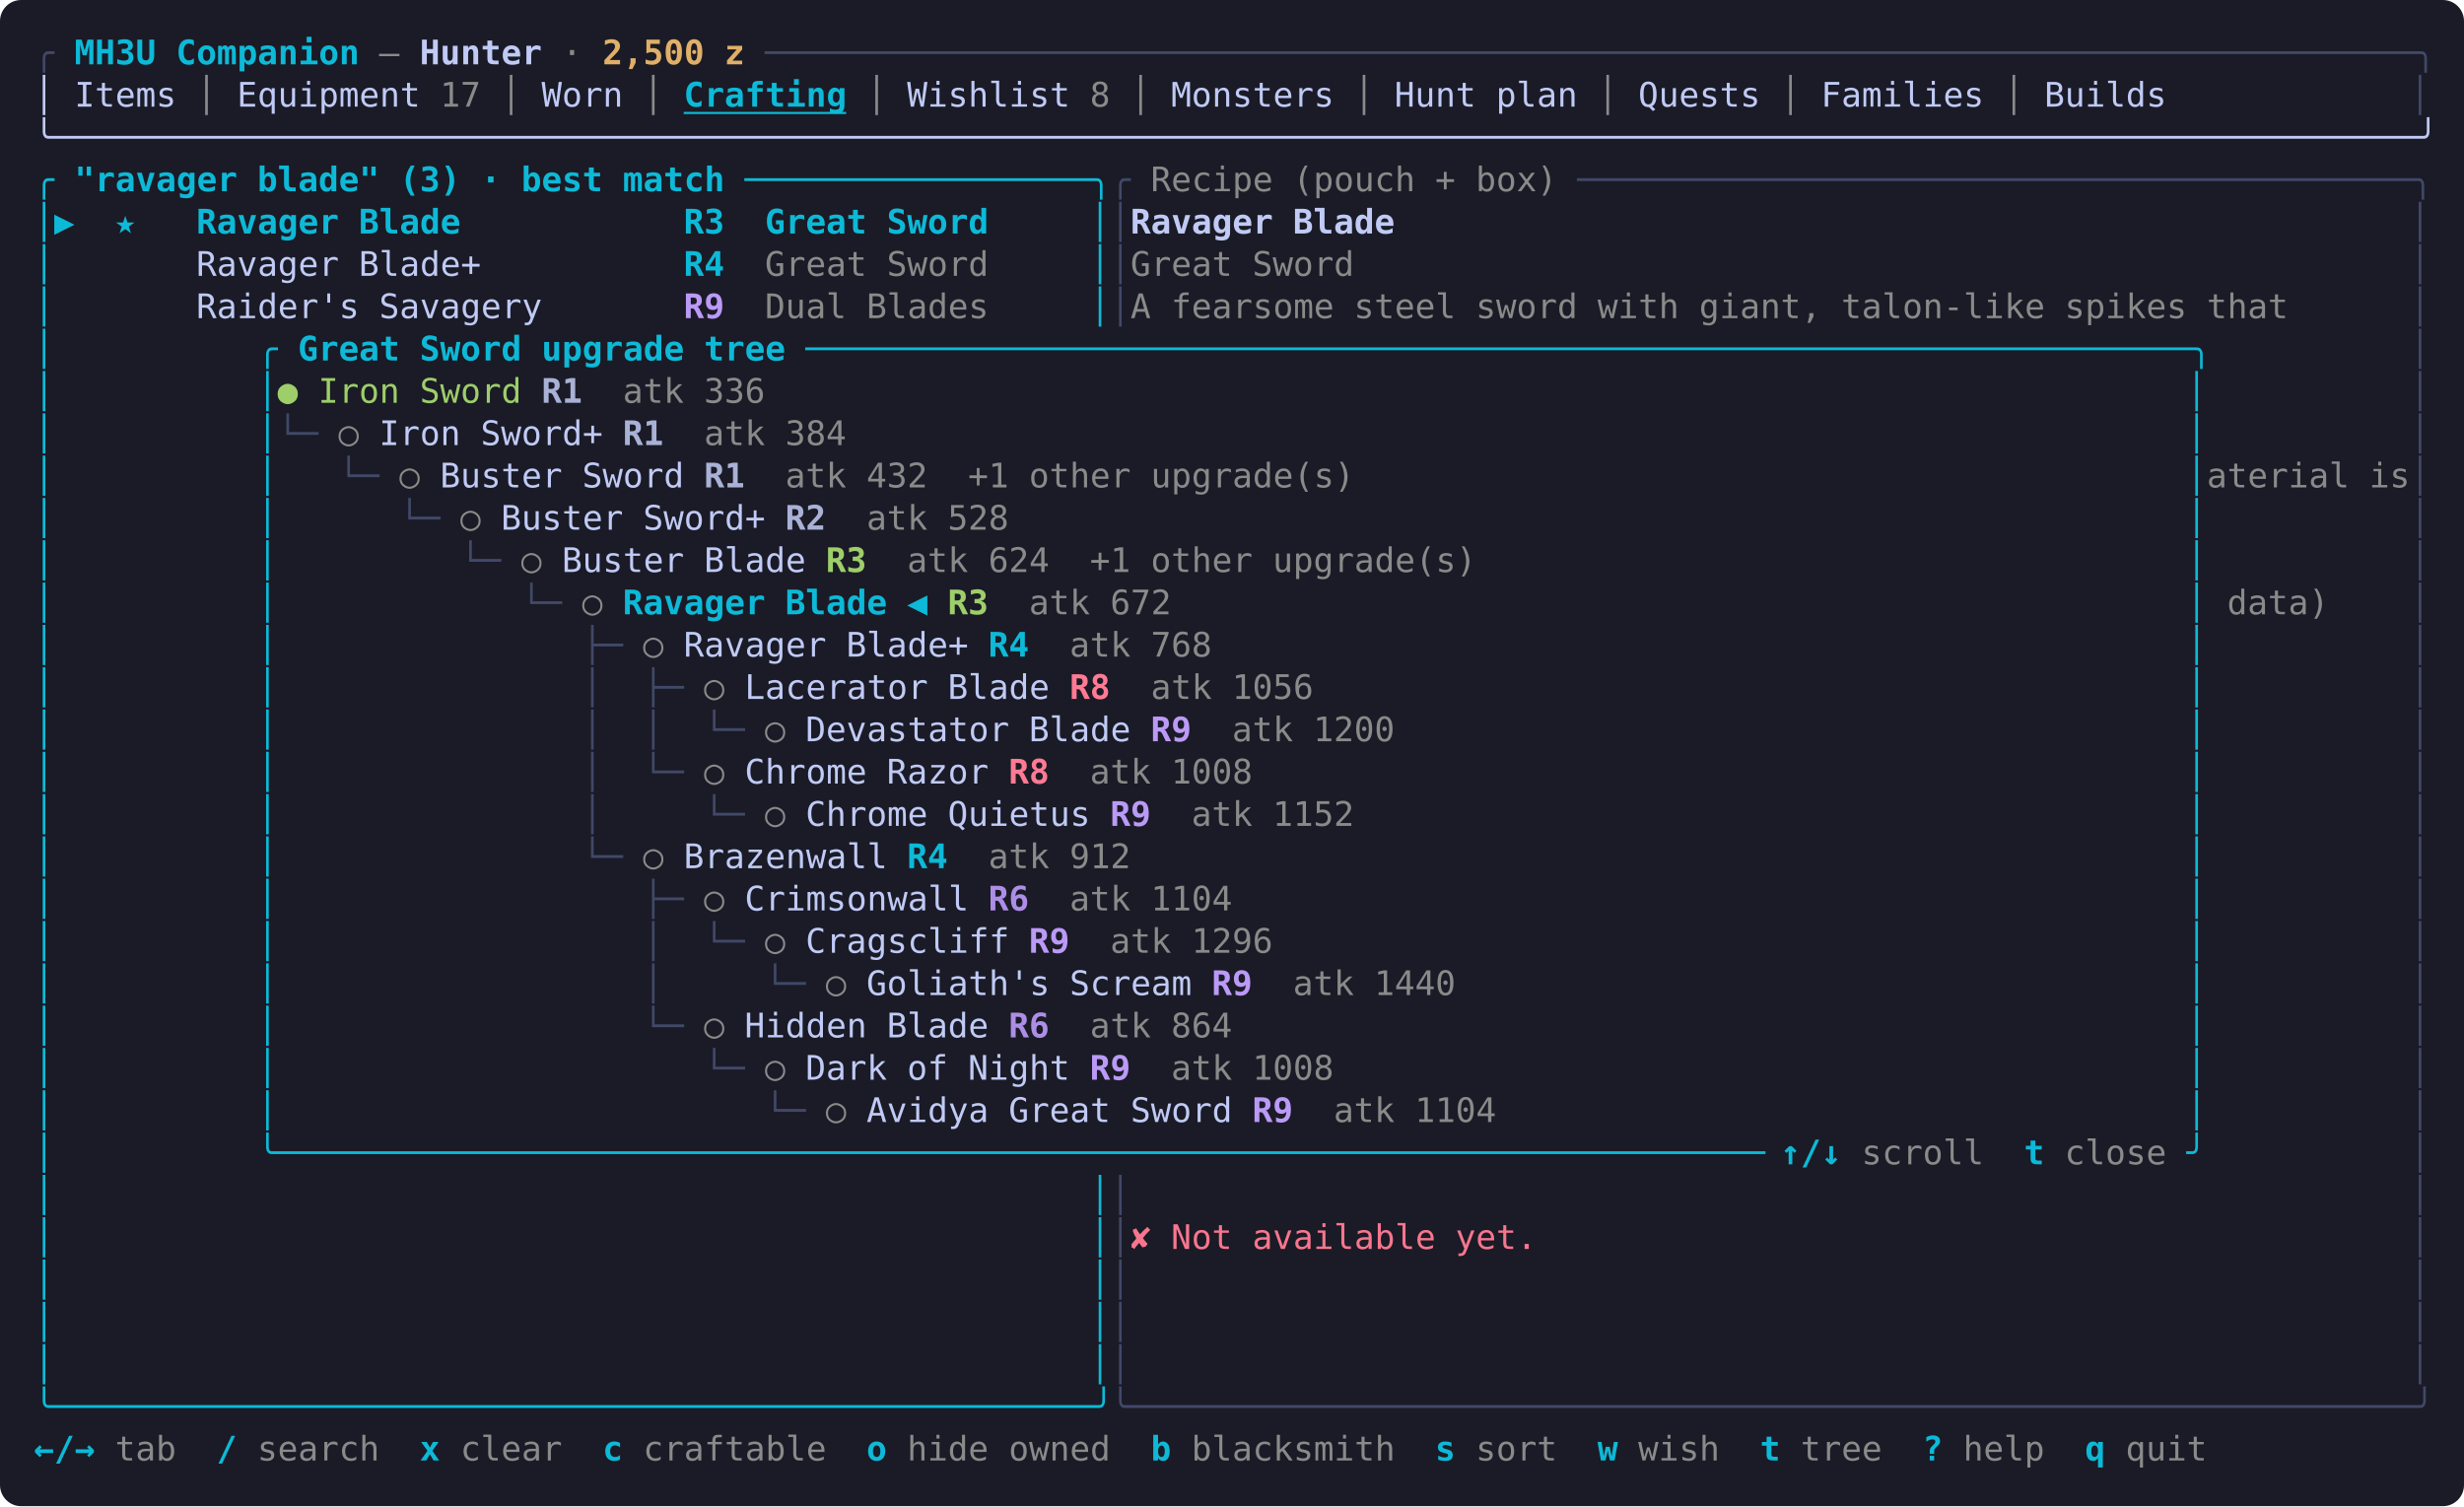
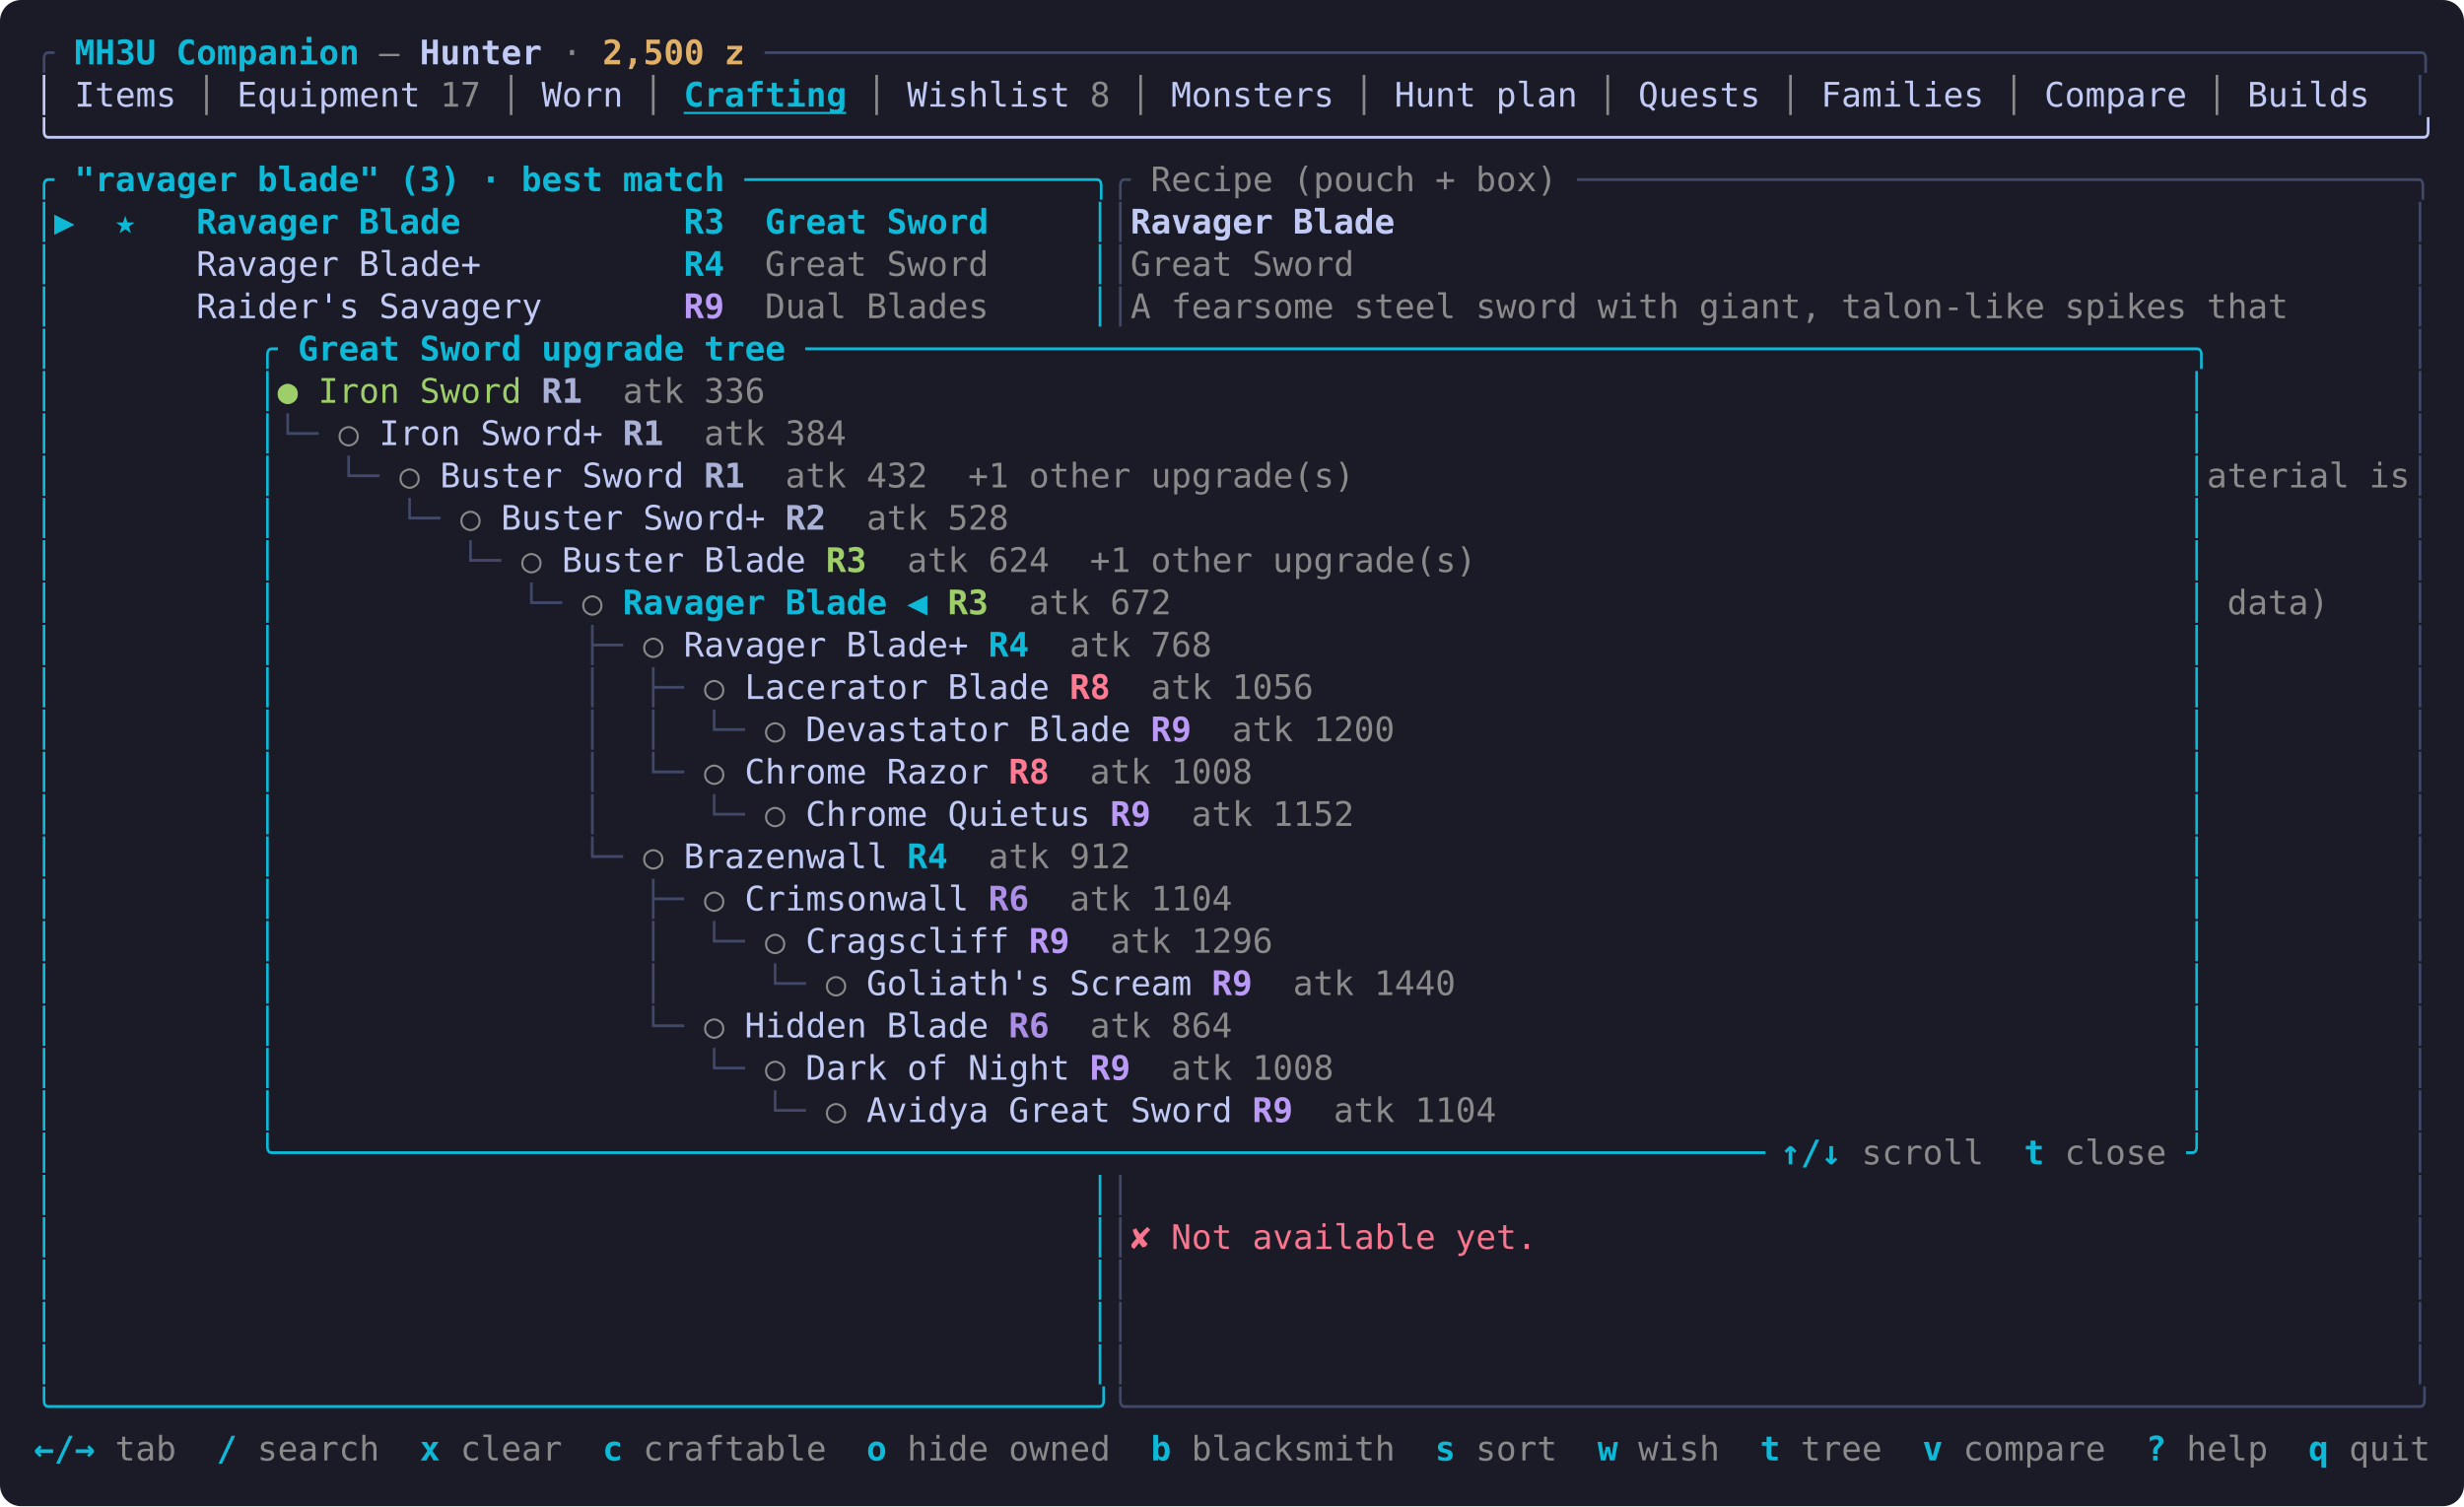
<svg xmlns="http://www.w3.org/2000/svg" width="1164.8" height="712" viewBox="0 0 1164.8 712" role="img">
  <rect width="100%" height="100%" rx="10" fill="#1a1b26" />
  <g font-family="'JetBrains Mono','JetBrainsMono Nerd Font','DejaVu Sans Mono',Menlo,Consolas,monospace" font-size="16">
    <text x="16.0" y="30.4" textLength="9.6" lengthAdjust="spacing" fill="#414868">╭</text>
    <text x="35.2" y="30.4" textLength="38.4" lengthAdjust="spacing" fill="#0db9d7" font-weight="bold">MH3U</text>
    <text x="83.2" y="30.4" textLength="86.4" lengthAdjust="spacing" fill="#0db9d7" font-weight="bold">Companion</text>
    <text x="179.2" y="30.4" textLength="9.6" lengthAdjust="spacing" fill="#8a8a8a">—</text>
    <text x="198.4" y="30.4" textLength="57.6" lengthAdjust="spacing" fill="#c0caf5" font-weight="bold">Hunter</text>
    <text x="265.6" y="30.4" textLength="9.6" lengthAdjust="spacing" fill="#8a8a8a">·</text>
    <text x="284.8" y="30.4" textLength="48.0" lengthAdjust="spacing" fill="#e0af68" font-weight="bold">2,500</text>
    <text x="342.4" y="30.4" textLength="9.6" lengthAdjust="spacing" fill="#e0af68" font-weight="bold">z</text>
    <text x="361.6" y="30.4" textLength="787.2" lengthAdjust="spacing" fill="#414868">─────────────────────────────────────────────────────────────────────────────────╮</text>
    <text x="16.0" y="50.4" textLength="9.6" lengthAdjust="spacing" fill="#c0caf5">│</text>
    <text x="35.2" y="50.4" textLength="48.0" lengthAdjust="spacing" fill="#c0caf5">Items</text>
    <text x="92.8" y="50.4" textLength="9.6" lengthAdjust="spacing" fill="#8a8a8a">│</text>
    <text x="112.0" y="50.4" textLength="86.4" lengthAdjust="spacing" fill="#c0caf5">Equipment</text>
    <text x="208.0" y="50.4" textLength="19.2" lengthAdjust="spacing" fill="#8a8a8a">17</text>
    <text x="236.8" y="50.4" textLength="9.6" lengthAdjust="spacing" fill="#8a8a8a">│</text>
    <text x="256.0" y="50.4" textLength="38.4" lengthAdjust="spacing" fill="#c0caf5">Worn</text>
    <text x="304.0" y="50.4" textLength="9.6" lengthAdjust="spacing" fill="#8a8a8a">│</text>
    <text x="323.2" y="50.4" textLength="76.8" lengthAdjust="spacing" fill="#0db9d7" font-weight="bold">Crafting</text>
    <line x1="323.2" y1="53.4" x2="400.0" y2="53.4" stroke="#0db9d7" stroke-width="1" />
    <text x="409.6" y="50.4" textLength="9.6" lengthAdjust="spacing" fill="#8a8a8a">│</text>
    <text x="428.8" y="50.4" textLength="76.8" lengthAdjust="spacing" fill="#c0caf5">Wishlist</text>
    <text x="515.2" y="50.4" textLength="9.6" lengthAdjust="spacing" fill="#8a8a8a">8</text>
    <text x="534.4" y="50.4" textLength="9.6" lengthAdjust="spacing" fill="#8a8a8a">│</text>
    <text x="553.6" y="50.4" textLength="76.8" lengthAdjust="spacing" fill="#c0caf5">Monsters</text>
    <text x="640.0" y="50.4" textLength="9.6" lengthAdjust="spacing" fill="#8a8a8a">│</text>
    <text x="659.2" y="50.4" textLength="38.4" lengthAdjust="spacing" fill="#c0caf5">Hunt</text>
    <text x="707.2" y="50.4" textLength="38.4" lengthAdjust="spacing" fill="#c0caf5">plan</text>
    <text x="755.2" y="50.4" textLength="9.6" lengthAdjust="spacing" fill="#8a8a8a">│</text>
    <text x="774.4" y="50.4" textLength="57.6" lengthAdjust="spacing" fill="#c0caf5">Quests</text>
    <text x="841.6" y="50.4" textLength="9.6" lengthAdjust="spacing" fill="#8a8a8a">│</text>
    <text x="860.8" y="50.4" textLength="76.8" lengthAdjust="spacing" fill="#c0caf5">Families</text>
    <text x="947.2" y="50.4" textLength="9.6" lengthAdjust="spacing" fill="#8a8a8a">│</text>
-     <text x="966.4" y="50.4" textLength="57.6" lengthAdjust="spacing" fill="#c0caf5">Builds</text>
+     <text x="966.4" y="50.4" textLength="67.2" lengthAdjust="spacing" fill="#c0caf5">Compare</text>
+     <text x="1043.2" y="50.4" textLength="9.6" lengthAdjust="spacing" fill="#8a8a8a">│</text>
+     <text x="1062.4" y="50.4" textLength="57.6" lengthAdjust="spacing" fill="#c0caf5">Builds</text>
    <text x="1139.2" y="50.4" textLength="9.6" lengthAdjust="spacing" fill="#414868">│</text>
    <text x="16.0" y="70.4" textLength="1132.8" lengthAdjust="spacing" fill="#c0caf5">╰────────────────────────────────────────────────────────────────────────────────────────────────────────────────────╯</text>
    <text x="16.0" y="90.4" textLength="9.6" lengthAdjust="spacing" fill="#0db9d7">╭</text>
    <text x="35.2" y="90.4" textLength="76.8" lengthAdjust="spacing" fill="#0db9d7" font-weight="bold">"ravager</text>
    <text x="121.6" y="90.4" textLength="57.6" lengthAdjust="spacing" fill="#0db9d7" font-weight="bold">blade"</text>
    <text x="188.8" y="90.4" textLength="28.8" lengthAdjust="spacing" fill="#0db9d7" font-weight="bold">(3)</text>
    <text x="227.2" y="90.4" textLength="9.6" lengthAdjust="spacing" fill="#0db9d7" font-weight="bold">·</text>
    <text x="246.4" y="90.4" textLength="38.4" lengthAdjust="spacing" fill="#0db9d7" font-weight="bold">best</text>
    <text x="294.4" y="90.4" textLength="48.0" lengthAdjust="spacing" fill="#0db9d7" font-weight="bold">match</text>
    <text x="352.0" y="90.4" textLength="172.8" lengthAdjust="spacing" fill="#0db9d7">─────────────────╮</text>
    <text x="524.8" y="90.4" textLength="9.6" lengthAdjust="spacing" fill="#414868">╭</text>
    <text x="544.0" y="90.4" textLength="57.6" lengthAdjust="spacing" fill="#8a8a8a">Recipe</text>
    <text x="611.2" y="90.4" textLength="57.6" lengthAdjust="spacing" fill="#8a8a8a">(pouch</text>
    <text x="678.4" y="90.4" textLength="9.6" lengthAdjust="spacing" fill="#8a8a8a">+</text>
    <text x="697.6" y="90.4" textLength="38.4" lengthAdjust="spacing" fill="#8a8a8a">box)</text>
    <text x="745.6" y="90.4" textLength="403.2" lengthAdjust="spacing" fill="#414868">─────────────────────────────────────────╮</text>
    <text x="16.0" y="110.4" textLength="9.6" lengthAdjust="spacing" fill="#0db9d7">│</text>
    <text x="25.6" y="110.4" textLength="9.6" lengthAdjust="spacing" fill="#0db9d7" font-weight="bold">▶︎</text>
    <text x="54.4" y="110.4" textLength="9.6" lengthAdjust="spacing" fill="#0db9d7" font-weight="bold">★︎</text>
    <text x="92.8" y="110.4" textLength="67.2" lengthAdjust="spacing" fill="#0db9d7" font-weight="bold">Ravager</text>
    <text x="169.6" y="110.4" textLength="48.0" lengthAdjust="spacing" fill="#0db9d7" font-weight="bold">Blade</text>
    <text x="323.2" y="110.4" textLength="19.2" lengthAdjust="spacing" fill="#0db9d7" font-weight="bold">R3</text>
    <text x="361.6" y="110.4" textLength="48.0" lengthAdjust="spacing" fill="#0db9d7" font-weight="bold">Great</text>
    <text x="419.2" y="110.4" textLength="48.0" lengthAdjust="spacing" fill="#0db9d7" font-weight="bold">Sword</text>
    <text x="515.2" y="110.4" textLength="9.6" lengthAdjust="spacing" fill="#0db9d7">│</text>
    <text x="524.8" y="110.4" textLength="9.6" lengthAdjust="spacing" fill="#414868">│</text>
    <text x="534.4" y="110.4" textLength="67.2" lengthAdjust="spacing" fill="#c0caf5" font-weight="bold">Ravager</text>
    <text x="611.2" y="110.4" textLength="48.0" lengthAdjust="spacing" fill="#c0caf5" font-weight="bold">Blade</text>
    <text x="1139.2" y="110.4" textLength="9.6" lengthAdjust="spacing" fill="#414868">│</text>
    <text x="16.0" y="130.4" textLength="9.6" lengthAdjust="spacing" fill="#0db9d7">│</text>
    <text x="92.8" y="130.4" textLength="67.2" lengthAdjust="spacing" fill="#c0caf5">Ravager</text>
    <text x="169.6" y="130.4" textLength="57.6" lengthAdjust="spacing" fill="#c0caf5">Blade+</text>
    <text x="323.2" y="130.4" textLength="19.2" lengthAdjust="spacing" fill="#0db9d7" font-weight="bold">R4</text>
    <text x="361.6" y="130.4" textLength="48.0" lengthAdjust="spacing" fill="#8a8a8a">Great</text>
    <text x="419.2" y="130.4" textLength="48.0" lengthAdjust="spacing" fill="#8a8a8a">Sword</text>
    <text x="515.2" y="130.4" textLength="9.6" lengthAdjust="spacing" fill="#0db9d7">│</text>
    <text x="524.8" y="130.4" textLength="9.6" lengthAdjust="spacing" fill="#414868">│</text>
    <text x="534.4" y="130.4" textLength="48.0" lengthAdjust="spacing" fill="#8a8a8a">Great</text>
    <text x="592.0" y="130.4" textLength="48.0" lengthAdjust="spacing" fill="#8a8a8a">Sword</text>
    <text x="1139.2" y="130.4" textLength="9.6" lengthAdjust="spacing" fill="#414868">│</text>
    <text x="16.0" y="150.4" textLength="9.6" lengthAdjust="spacing" fill="#0db9d7">│</text>
    <text x="92.8" y="150.4" textLength="76.8" lengthAdjust="spacing" fill="#c0caf5">Raider's</text>
    <text x="179.2" y="150.4" textLength="76.8" lengthAdjust="spacing" fill="#c0caf5">Savagery</text>
    <text x="323.2" y="150.4" textLength="19.2" lengthAdjust="spacing" fill="#bb9af7" font-weight="bold">R9</text>
    <text x="361.6" y="150.4" textLength="38.4" lengthAdjust="spacing" fill="#8a8a8a">Dual</text>
    <text x="409.6" y="150.4" textLength="57.6" lengthAdjust="spacing" fill="#8a8a8a">Blades</text>
    <text x="515.2" y="150.4" textLength="9.6" lengthAdjust="spacing" fill="#0db9d7">│</text>
    <text x="524.8" y="150.4" textLength="9.6" lengthAdjust="spacing" fill="#414868">│</text>
    <text x="534.4" y="150.4" textLength="9.6" lengthAdjust="spacing" fill="#8a8a8a">A</text>
    <text x="553.6" y="150.4" textLength="76.8" lengthAdjust="spacing" fill="#8a8a8a">fearsome</text>
    <text x="640.0" y="150.4" textLength="48.0" lengthAdjust="spacing" fill="#8a8a8a">steel</text>
    <text x="697.6" y="150.4" textLength="48.0" lengthAdjust="spacing" fill="#8a8a8a">sword</text>
    <text x="755.2" y="150.4" textLength="38.4" lengthAdjust="spacing" fill="#8a8a8a">with</text>
    <text x="803.2" y="150.4" textLength="57.6" lengthAdjust="spacing" fill="#8a8a8a">giant,</text>
    <text x="870.4" y="150.4" textLength="96.0" lengthAdjust="spacing" fill="#8a8a8a">talon-like</text>
    <text x="976.0" y="150.4" textLength="57.6" lengthAdjust="spacing" fill="#8a8a8a">spikes</text>
    <text x="1043.2" y="150.4" textLength="38.4" lengthAdjust="spacing" fill="#8a8a8a">that</text>
    <text x="1139.2" y="150.4" textLength="9.6" lengthAdjust="spacing" fill="#414868">│</text>
    <text x="16.0" y="170.4" textLength="9.6" lengthAdjust="spacing" fill="#0db9d7">│</text>
    <text x="121.6" y="170.4" textLength="9.6" lengthAdjust="spacing" fill="#0db9d7">╭</text>
    <text x="140.8" y="170.4" textLength="48.0" lengthAdjust="spacing" fill="#0db9d7" font-weight="bold">Great</text>
    <text x="198.4" y="170.4" textLength="48.0" lengthAdjust="spacing" fill="#0db9d7" font-weight="bold">Sword</text>
    <text x="256.0" y="170.4" textLength="67.2" lengthAdjust="spacing" fill="#0db9d7" font-weight="bold">upgrade</text>
    <text x="332.8" y="170.4" textLength="38.4" lengthAdjust="spacing" fill="#0db9d7" font-weight="bold">tree</text>
    <text x="380.8" y="170.4" textLength="662.4" lengthAdjust="spacing" fill="#0db9d7">────────────────────────────────────────────────────────────────────╮</text>
    <text x="1139.2" y="170.4" textLength="9.6" lengthAdjust="spacing" fill="#414868">│</text>
    <text x="16.0" y="190.4" textLength="9.6" lengthAdjust="spacing" fill="#0db9d7">│</text>
    <text x="121.6" y="190.4" textLength="9.6" lengthAdjust="spacing" fill="#0db9d7">│</text>
    <text x="131.2" y="190.4" textLength="9.6" lengthAdjust="spacing" fill="#9ece6a">●</text>
    <text x="150.4" y="190.4" textLength="38.4" lengthAdjust="spacing" fill="#9ece6a">Iron</text>
    <text x="198.4" y="190.4" textLength="48.0" lengthAdjust="spacing" fill="#9ece6a">Sword</text>
    <text x="256.0" y="190.4" textLength="19.2" lengthAdjust="spacing" fill="#a9b1d6" font-weight="bold">R1</text>
    <text x="294.4" y="190.4" textLength="28.8" lengthAdjust="spacing" fill="#8a8a8a">atk</text>
    <text x="332.8" y="190.4" textLength="28.8" lengthAdjust="spacing" fill="#8a8a8a">336</text>
    <text x="1033.6" y="190.4" textLength="9.6" lengthAdjust="spacing" fill="#0db9d7">│</text>
    <text x="1139.2" y="190.4" textLength="9.6" lengthAdjust="spacing" fill="#414868">│</text>
    <text x="16.0" y="210.4" textLength="9.6" lengthAdjust="spacing" fill="#0db9d7">│</text>
    <text x="121.6" y="210.4" textLength="9.6" lengthAdjust="spacing" fill="#0db9d7">│</text>
    <text x="131.2" y="210.4" textLength="19.2" lengthAdjust="spacing" fill="#414868">└─</text>
    <text x="160.0" y="210.4" textLength="9.6" lengthAdjust="spacing" fill="#8a8a8a">○</text>
    <text x="179.2" y="210.4" textLength="38.4" lengthAdjust="spacing" fill="#c0caf5">Iron</text>
    <text x="227.2" y="210.4" textLength="57.6" lengthAdjust="spacing" fill="#c0caf5">Sword+</text>
    <text x="294.4" y="210.4" textLength="19.2" lengthAdjust="spacing" fill="#a9b1d6" font-weight="bold">R1</text>
    <text x="332.8" y="210.4" textLength="28.8" lengthAdjust="spacing" fill="#8a8a8a">atk</text>
    <text x="371.2" y="210.4" textLength="28.8" lengthAdjust="spacing" fill="#8a8a8a">384</text>
    <text x="1033.6" y="210.4" textLength="9.6" lengthAdjust="spacing" fill="#0db9d7">│</text>
    <text x="1139.2" y="210.4" textLength="9.6" lengthAdjust="spacing" fill="#414868">│</text>
    <text x="16.0" y="230.4" textLength="9.6" lengthAdjust="spacing" fill="#0db9d7">│</text>
    <text x="121.6" y="230.4" textLength="9.6" lengthAdjust="spacing" fill="#0db9d7">│</text>
    <text x="160.0" y="230.4" textLength="19.2" lengthAdjust="spacing" fill="#414868">└─</text>
    <text x="188.8" y="230.4" textLength="9.6" lengthAdjust="spacing" fill="#8a8a8a">○</text>
    <text x="208.0" y="230.4" textLength="57.6" lengthAdjust="spacing" fill="#c0caf5">Buster</text>
    <text x="275.2" y="230.4" textLength="48.0" lengthAdjust="spacing" fill="#c0caf5">Sword</text>
    <text x="332.8" y="230.4" textLength="19.2" lengthAdjust="spacing" fill="#a9b1d6" font-weight="bold">R1</text>
    <text x="371.2" y="230.4" textLength="28.8" lengthAdjust="spacing" fill="#8a8a8a">atk</text>
    <text x="409.6" y="230.4" textLength="28.8" lengthAdjust="spacing" fill="#8a8a8a">432</text>
    <text x="457.6" y="230.4" textLength="19.2" lengthAdjust="spacing" fill="#8a8a8a">+1</text>
    <text x="486.4" y="230.4" textLength="48.0" lengthAdjust="spacing" fill="#8a8a8a">other</text>
    <text x="544.0" y="230.4" textLength="96.0" lengthAdjust="spacing" fill="#8a8a8a">upgrade(s)</text>
    <text x="1033.6" y="230.4" textLength="9.6" lengthAdjust="spacing" fill="#0db9d7">│</text>
    <text x="1043.2" y="230.4" textLength="67.2" lengthAdjust="spacing" fill="#8a8a8a">aterial</text>
    <text x="1120.0" y="230.4" textLength="19.2" lengthAdjust="spacing" fill="#8a8a8a">is</text>
    <text x="1139.2" y="230.4" textLength="9.6" lengthAdjust="spacing" fill="#414868">│</text>
    <text x="16.0" y="250.4" textLength="9.6" lengthAdjust="spacing" fill="#0db9d7">│</text>
    <text x="121.6" y="250.4" textLength="9.6" lengthAdjust="spacing" fill="#0db9d7">│</text>
    <text x="188.8" y="250.4" textLength="19.2" lengthAdjust="spacing" fill="#414868">└─</text>
    <text x="217.6" y="250.4" textLength="9.6" lengthAdjust="spacing" fill="#8a8a8a">○</text>
    <text x="236.8" y="250.4" textLength="57.6" lengthAdjust="spacing" fill="#c0caf5">Buster</text>
    <text x="304.0" y="250.4" textLength="57.6" lengthAdjust="spacing" fill="#c0caf5">Sword+</text>
    <text x="371.2" y="250.4" textLength="19.2" lengthAdjust="spacing" fill="#a9b1d6" font-weight="bold">R2</text>
    <text x="409.6" y="250.4" textLength="28.8" lengthAdjust="spacing" fill="#8a8a8a">atk</text>
    <text x="448.0" y="250.4" textLength="28.8" lengthAdjust="spacing" fill="#8a8a8a">528</text>
    <text x="1033.6" y="250.4" textLength="9.6" lengthAdjust="spacing" fill="#0db9d7">│</text>
    <text x="1139.2" y="250.4" textLength="9.6" lengthAdjust="spacing" fill="#414868">│</text>
    <text x="16.0" y="270.4" textLength="9.6" lengthAdjust="spacing" fill="#0db9d7">│</text>
    <text x="121.6" y="270.4" textLength="9.6" lengthAdjust="spacing" fill="#0db9d7">│</text>
    <text x="217.6" y="270.4" textLength="19.2" lengthAdjust="spacing" fill="#414868">└─</text>
    <text x="246.4" y="270.4" textLength="9.6" lengthAdjust="spacing" fill="#8a8a8a">○</text>
    <text x="265.6" y="270.4" textLength="57.6" lengthAdjust="spacing" fill="#c0caf5">Buster</text>
    <text x="332.8" y="270.4" textLength="48.0" lengthAdjust="spacing" fill="#c0caf5">Blade</text>
    <text x="390.4" y="270.4" textLength="19.2" lengthAdjust="spacing" fill="#9ece6a" font-weight="bold">R3</text>
    <text x="428.8" y="270.4" textLength="28.8" lengthAdjust="spacing" fill="#8a8a8a">atk</text>
    <text x="467.2" y="270.4" textLength="28.8" lengthAdjust="spacing" fill="#8a8a8a">624</text>
    <text x="515.2" y="270.4" textLength="19.2" lengthAdjust="spacing" fill="#8a8a8a">+1</text>
    <text x="544.0" y="270.4" textLength="48.0" lengthAdjust="spacing" fill="#8a8a8a">other</text>
    <text x="601.6" y="270.4" textLength="96.0" lengthAdjust="spacing" fill="#8a8a8a">upgrade(s)</text>
    <text x="1033.6" y="270.4" textLength="9.6" lengthAdjust="spacing" fill="#0db9d7">│</text>
    <text x="1139.2" y="270.4" textLength="9.6" lengthAdjust="spacing" fill="#414868">│</text>
    <text x="16.0" y="290.4" textLength="9.6" lengthAdjust="spacing" fill="#0db9d7">│</text>
    <text x="121.6" y="290.4" textLength="9.6" lengthAdjust="spacing" fill="#0db9d7">│</text>
    <text x="246.4" y="290.4" textLength="19.2" lengthAdjust="spacing" fill="#414868">└─</text>
    <text x="275.2" y="290.4" textLength="9.6" lengthAdjust="spacing" fill="#8a8a8a">○</text>
    <text x="294.4" y="290.4" textLength="67.2" lengthAdjust="spacing" fill="#0db9d7" font-weight="bold">Ravager</text>
    <text x="371.2" y="290.4" textLength="48.0" lengthAdjust="spacing" fill="#0db9d7" font-weight="bold">Blade</text>
    <text x="428.8" y="290.4" textLength="9.6" lengthAdjust="spacing" fill="#0db9d7">◀︎</text>
    <text x="448.0" y="290.4" textLength="19.2" lengthAdjust="spacing" fill="#9ece6a" font-weight="bold">R3</text>
    <text x="486.4" y="290.4" textLength="28.8" lengthAdjust="spacing" fill="#8a8a8a">atk</text>
    <text x="524.8" y="290.4" textLength="28.8" lengthAdjust="spacing" fill="#8a8a8a">672</text>
    <text x="1033.6" y="290.4" textLength="9.6" lengthAdjust="spacing" fill="#0db9d7">│</text>
    <text x="1052.8" y="290.4" textLength="48.0" lengthAdjust="spacing" fill="#8a8a8a">data)</text>
    <text x="1139.2" y="290.4" textLength="9.6" lengthAdjust="spacing" fill="#414868">│</text>
    <text x="16.0" y="310.4" textLength="9.6" lengthAdjust="spacing" fill="#0db9d7">│</text>
    <text x="121.6" y="310.4" textLength="9.6" lengthAdjust="spacing" fill="#0db9d7">│</text>
    <text x="275.2" y="310.4" textLength="19.2" lengthAdjust="spacing" fill="#414868">├─</text>
    <text x="304.0" y="310.4" textLength="9.6" lengthAdjust="spacing" fill="#8a8a8a">○</text>
    <text x="323.2" y="310.4" textLength="67.2" lengthAdjust="spacing" fill="#c0caf5">Ravager</text>
    <text x="400.0" y="310.4" textLength="57.6" lengthAdjust="spacing" fill="#c0caf5">Blade+</text>
    <text x="467.2" y="310.4" textLength="19.2" lengthAdjust="spacing" fill="#0db9d7" font-weight="bold">R4</text>
    <text x="505.6" y="310.4" textLength="28.8" lengthAdjust="spacing" fill="#8a8a8a">atk</text>
    <text x="544.0" y="310.4" textLength="28.8" lengthAdjust="spacing" fill="#8a8a8a">768</text>
    <text x="1033.6" y="310.4" textLength="9.6" lengthAdjust="spacing" fill="#0db9d7">│</text>
    <text x="1139.2" y="310.4" textLength="9.6" lengthAdjust="spacing" fill="#414868">│</text>
    <text x="16.0" y="330.4" textLength="9.6" lengthAdjust="spacing" fill="#0db9d7">│</text>
    <text x="121.6" y="330.4" textLength="9.6" lengthAdjust="spacing" fill="#0db9d7">│</text>
    <text x="275.2" y="330.4" textLength="9.6" lengthAdjust="spacing" fill="#414868">│</text>
    <text x="304.0" y="330.4" textLength="19.2" lengthAdjust="spacing" fill="#414868">├─</text>
    <text x="332.8" y="330.4" textLength="9.6" lengthAdjust="spacing" fill="#8a8a8a">○</text>
    <text x="352.0" y="330.4" textLength="86.4" lengthAdjust="spacing" fill="#c0caf5">Lacerator</text>
    <text x="448.0" y="330.4" textLength="48.0" lengthAdjust="spacing" fill="#c0caf5">Blade</text>
    <text x="505.6" y="330.4" textLength="19.2" lengthAdjust="spacing" fill="#ff7a93" font-weight="bold">R8</text>
    <text x="544.0" y="330.4" textLength="28.8" lengthAdjust="spacing" fill="#8a8a8a">atk</text>
    <text x="582.4" y="330.4" textLength="38.4" lengthAdjust="spacing" fill="#8a8a8a">1056</text>
    <text x="1033.6" y="330.4" textLength="9.6" lengthAdjust="spacing" fill="#0db9d7">│</text>
    <text x="1139.2" y="330.4" textLength="9.6" lengthAdjust="spacing" fill="#414868">│</text>
    <text x="16.0" y="350.4" textLength="9.6" lengthAdjust="spacing" fill="#0db9d7">│</text>
    <text x="121.6" y="350.4" textLength="9.6" lengthAdjust="spacing" fill="#0db9d7">│</text>
    <text x="275.2" y="350.4" textLength="9.6" lengthAdjust="spacing" fill="#414868">│</text>
    <text x="304.0" y="350.4" textLength="9.6" lengthAdjust="spacing" fill="#414868">│</text>
    <text x="332.8" y="350.4" textLength="19.2" lengthAdjust="spacing" fill="#414868">└─</text>
    <text x="361.6" y="350.4" textLength="9.6" lengthAdjust="spacing" fill="#8a8a8a">○</text>
    <text x="380.8" y="350.4" textLength="96.0" lengthAdjust="spacing" fill="#c0caf5">Devastator</text>
    <text x="486.4" y="350.4" textLength="48.0" lengthAdjust="spacing" fill="#c0caf5">Blade</text>
    <text x="544.0" y="350.4" textLength="19.2" lengthAdjust="spacing" fill="#bb9af7" font-weight="bold">R9</text>
    <text x="582.4" y="350.4" textLength="28.8" lengthAdjust="spacing" fill="#8a8a8a">atk</text>
    <text x="620.8" y="350.4" textLength="38.4" lengthAdjust="spacing" fill="#8a8a8a">1200</text>
    <text x="1033.6" y="350.4" textLength="9.6" lengthAdjust="spacing" fill="#0db9d7">│</text>
    <text x="1139.2" y="350.4" textLength="9.6" lengthAdjust="spacing" fill="#414868">│</text>
    <text x="16.0" y="370.4" textLength="9.6" lengthAdjust="spacing" fill="#0db9d7">│</text>
    <text x="121.6" y="370.4" textLength="9.6" lengthAdjust="spacing" fill="#0db9d7">│</text>
    <text x="275.2" y="370.4" textLength="9.6" lengthAdjust="spacing" fill="#414868">│</text>
    <text x="304.0" y="370.4" textLength="19.2" lengthAdjust="spacing" fill="#414868">└─</text>
    <text x="332.8" y="370.4" textLength="9.6" lengthAdjust="spacing" fill="#8a8a8a">○</text>
    <text x="352.0" y="370.4" textLength="57.6" lengthAdjust="spacing" fill="#c0caf5">Chrome</text>
    <text x="419.2" y="370.4" textLength="48.0" lengthAdjust="spacing" fill="#c0caf5">Razor</text>
    <text x="476.8" y="370.4" textLength="19.2" lengthAdjust="spacing" fill="#ff7a93" font-weight="bold">R8</text>
    <text x="515.2" y="370.4" textLength="28.8" lengthAdjust="spacing" fill="#8a8a8a">atk</text>
    <text x="553.6" y="370.4" textLength="38.4" lengthAdjust="spacing" fill="#8a8a8a">1008</text>
    <text x="1033.6" y="370.4" textLength="9.6" lengthAdjust="spacing" fill="#0db9d7">│</text>
    <text x="1139.2" y="370.4" textLength="9.6" lengthAdjust="spacing" fill="#414868">│</text>
    <text x="16.0" y="390.4" textLength="9.6" lengthAdjust="spacing" fill="#0db9d7">│</text>
    <text x="121.6" y="390.4" textLength="9.6" lengthAdjust="spacing" fill="#0db9d7">│</text>
    <text x="275.2" y="390.4" textLength="9.6" lengthAdjust="spacing" fill="#414868">│</text>
    <text x="332.8" y="390.4" textLength="19.2" lengthAdjust="spacing" fill="#414868">└─</text>
    <text x="361.6" y="390.4" textLength="9.6" lengthAdjust="spacing" fill="#8a8a8a">○</text>
    <text x="380.8" y="390.4" textLength="57.6" lengthAdjust="spacing" fill="#c0caf5">Chrome</text>
    <text x="448.0" y="390.4" textLength="67.2" lengthAdjust="spacing" fill="#c0caf5">Quietus</text>
    <text x="524.8" y="390.4" textLength="19.2" lengthAdjust="spacing" fill="#bb9af7" font-weight="bold">R9</text>
    <text x="563.2" y="390.4" textLength="28.8" lengthAdjust="spacing" fill="#8a8a8a">atk</text>
    <text x="601.6" y="390.4" textLength="38.4" lengthAdjust="spacing" fill="#8a8a8a">1152</text>
    <text x="1033.6" y="390.4" textLength="9.6" lengthAdjust="spacing" fill="#0db9d7">│</text>
    <text x="1139.2" y="390.4" textLength="9.6" lengthAdjust="spacing" fill="#414868">│</text>
    <text x="16.0" y="410.4" textLength="9.6" lengthAdjust="spacing" fill="#0db9d7">│</text>
    <text x="121.6" y="410.4" textLength="9.6" lengthAdjust="spacing" fill="#0db9d7">│</text>
    <text x="275.2" y="410.4" textLength="19.2" lengthAdjust="spacing" fill="#414868">└─</text>
    <text x="304.0" y="410.4" textLength="9.6" lengthAdjust="spacing" fill="#8a8a8a">○</text>
    <text x="323.2" y="410.4" textLength="96.0" lengthAdjust="spacing" fill="#c0caf5">Brazenwall</text>
    <text x="428.8" y="410.4" textLength="19.2" lengthAdjust="spacing" fill="#0db9d7" font-weight="bold">R4</text>
    <text x="467.2" y="410.4" textLength="28.8" lengthAdjust="spacing" fill="#8a8a8a">atk</text>
    <text x="505.6" y="410.4" textLength="28.8" lengthAdjust="spacing" fill="#8a8a8a">912</text>
    <text x="1033.6" y="410.4" textLength="9.6" lengthAdjust="spacing" fill="#0db9d7">│</text>
    <text x="1139.2" y="410.4" textLength="9.6" lengthAdjust="spacing" fill="#414868">│</text>
    <text x="16.0" y="430.4" textLength="9.6" lengthAdjust="spacing" fill="#0db9d7">│</text>
    <text x="121.6" y="430.4" textLength="9.6" lengthAdjust="spacing" fill="#0db9d7">│</text>
    <text x="304.0" y="430.4" textLength="19.2" lengthAdjust="spacing" fill="#414868">├─</text>
    <text x="332.8" y="430.4" textLength="9.6" lengthAdjust="spacing" fill="#8a8a8a">○</text>
    <text x="352.0" y="430.4" textLength="105.6" lengthAdjust="spacing" fill="#c0caf5">Crimsonwall</text>
    <text x="467.2" y="430.4" textLength="19.2" lengthAdjust="spacing" fill="#ad8ee6" font-weight="bold">R6</text>
    <text x="505.6" y="430.4" textLength="28.8" lengthAdjust="spacing" fill="#8a8a8a">atk</text>
    <text x="544.0" y="430.4" textLength="38.4" lengthAdjust="spacing" fill="#8a8a8a">1104</text>
    <text x="1033.6" y="430.4" textLength="9.6" lengthAdjust="spacing" fill="#0db9d7">│</text>
    <text x="1139.2" y="430.4" textLength="9.6" lengthAdjust="spacing" fill="#414868">│</text>
    <text x="16.0" y="450.4" textLength="9.6" lengthAdjust="spacing" fill="#0db9d7">│</text>
    <text x="121.6" y="450.4" textLength="9.6" lengthAdjust="spacing" fill="#0db9d7">│</text>
    <text x="304.0" y="450.4" textLength="9.6" lengthAdjust="spacing" fill="#414868">│</text>
    <text x="332.8" y="450.4" textLength="19.2" lengthAdjust="spacing" fill="#414868">└─</text>
    <text x="361.6" y="450.4" textLength="9.6" lengthAdjust="spacing" fill="#8a8a8a">○</text>
    <text x="380.8" y="450.4" textLength="96.0" lengthAdjust="spacing" fill="#c0caf5">Cragscliff</text>
    <text x="486.4" y="450.4" textLength="19.2" lengthAdjust="spacing" fill="#bb9af7" font-weight="bold">R9</text>
    <text x="524.8" y="450.4" textLength="28.8" lengthAdjust="spacing" fill="#8a8a8a">atk</text>
    <text x="563.2" y="450.4" textLength="38.4" lengthAdjust="spacing" fill="#8a8a8a">1296</text>
    <text x="1033.6" y="450.4" textLength="9.6" lengthAdjust="spacing" fill="#0db9d7">│</text>
    <text x="1139.2" y="450.4" textLength="9.6" lengthAdjust="spacing" fill="#414868">│</text>
    <text x="16.0" y="470.4" textLength="9.6" lengthAdjust="spacing" fill="#0db9d7">│</text>
    <text x="121.6" y="470.4" textLength="9.6" lengthAdjust="spacing" fill="#0db9d7">│</text>
    <text x="304.0" y="470.4" textLength="9.6" lengthAdjust="spacing" fill="#414868">│</text>
    <text x="361.6" y="470.4" textLength="19.2" lengthAdjust="spacing" fill="#414868">└─</text>
    <text x="390.4" y="470.4" textLength="9.6" lengthAdjust="spacing" fill="#8a8a8a">○</text>
    <text x="409.6" y="470.4" textLength="86.4" lengthAdjust="spacing" fill="#c0caf5">Goliath's</text>
    <text x="505.6" y="470.4" textLength="57.6" lengthAdjust="spacing" fill="#c0caf5">Scream</text>
    <text x="572.8" y="470.4" textLength="19.2" lengthAdjust="spacing" fill="#bb9af7" font-weight="bold">R9</text>
    <text x="611.2" y="470.4" textLength="28.8" lengthAdjust="spacing" fill="#8a8a8a">atk</text>
    <text x="649.6" y="470.4" textLength="38.4" lengthAdjust="spacing" fill="#8a8a8a">1440</text>
    <text x="1033.6" y="470.4" textLength="9.6" lengthAdjust="spacing" fill="#0db9d7">│</text>
    <text x="1139.2" y="470.4" textLength="9.6" lengthAdjust="spacing" fill="#414868">│</text>
    <text x="16.0" y="490.4" textLength="9.6" lengthAdjust="spacing" fill="#0db9d7">│</text>
    <text x="121.6" y="490.4" textLength="9.6" lengthAdjust="spacing" fill="#0db9d7">│</text>
    <text x="304.0" y="490.4" textLength="19.2" lengthAdjust="spacing" fill="#414868">└─</text>
    <text x="332.8" y="490.4" textLength="9.6" lengthAdjust="spacing" fill="#8a8a8a">○</text>
    <text x="352.0" y="490.4" textLength="57.6" lengthAdjust="spacing" fill="#c0caf5">Hidden</text>
    <text x="419.2" y="490.4" textLength="48.0" lengthAdjust="spacing" fill="#c0caf5">Blade</text>
    <text x="476.8" y="490.4" textLength="19.2" lengthAdjust="spacing" fill="#ad8ee6" font-weight="bold">R6</text>
    <text x="515.2" y="490.4" textLength="28.8" lengthAdjust="spacing" fill="#8a8a8a">atk</text>
    <text x="553.6" y="490.4" textLength="28.8" lengthAdjust="spacing" fill="#8a8a8a">864</text>
    <text x="1033.6" y="490.4" textLength="9.6" lengthAdjust="spacing" fill="#0db9d7">│</text>
    <text x="1139.2" y="490.4" textLength="9.6" lengthAdjust="spacing" fill="#414868">│</text>
    <text x="16.0" y="510.4" textLength="9.6" lengthAdjust="spacing" fill="#0db9d7">│</text>
    <text x="121.6" y="510.4" textLength="9.6" lengthAdjust="spacing" fill="#0db9d7">│</text>
    <text x="332.8" y="510.4" textLength="19.2" lengthAdjust="spacing" fill="#414868">└─</text>
    <text x="361.6" y="510.4" textLength="9.6" lengthAdjust="spacing" fill="#8a8a8a">○</text>
    <text x="380.8" y="510.4" textLength="38.4" lengthAdjust="spacing" fill="#c0caf5">Dark</text>
    <text x="428.8" y="510.4" textLength="19.2" lengthAdjust="spacing" fill="#c0caf5">of</text>
    <text x="457.6" y="510.4" textLength="48.0" lengthAdjust="spacing" fill="#c0caf5">Night</text>
    <text x="515.2" y="510.4" textLength="19.2" lengthAdjust="spacing" fill="#bb9af7" font-weight="bold">R9</text>
    <text x="553.6" y="510.4" textLength="28.8" lengthAdjust="spacing" fill="#8a8a8a">atk</text>
    <text x="592.0" y="510.4" textLength="38.4" lengthAdjust="spacing" fill="#8a8a8a">1008</text>
    <text x="1033.6" y="510.4" textLength="9.6" lengthAdjust="spacing" fill="#0db9d7">│</text>
    <text x="1139.2" y="510.4" textLength="9.6" lengthAdjust="spacing" fill="#414868">│</text>
    <text x="16.0" y="530.4" textLength="9.6" lengthAdjust="spacing" fill="#0db9d7">│</text>
    <text x="121.6" y="530.4" textLength="9.6" lengthAdjust="spacing" fill="#0db9d7">│</text>
    <text x="361.6" y="530.4" textLength="19.2" lengthAdjust="spacing" fill="#414868">└─</text>
    <text x="390.4" y="530.4" textLength="9.6" lengthAdjust="spacing" fill="#8a8a8a">○</text>
    <text x="409.6" y="530.4" textLength="57.6" lengthAdjust="spacing" fill="#c0caf5">Avidya</text>
    <text x="476.8" y="530.4" textLength="48.0" lengthAdjust="spacing" fill="#c0caf5">Great</text>
    <text x="534.4" y="530.4" textLength="48.0" lengthAdjust="spacing" fill="#c0caf5">Sword</text>
    <text x="592.0" y="530.4" textLength="19.2" lengthAdjust="spacing" fill="#bb9af7" font-weight="bold">R9</text>
    <text x="630.4" y="530.4" textLength="28.8" lengthAdjust="spacing" fill="#8a8a8a">atk</text>
    <text x="668.8" y="530.4" textLength="38.4" lengthAdjust="spacing" fill="#8a8a8a">1104</text>
    <text x="1033.6" y="530.4" textLength="9.6" lengthAdjust="spacing" fill="#0db9d7">│</text>
    <text x="1139.2" y="530.4" textLength="9.6" lengthAdjust="spacing" fill="#414868">│</text>
    <text x="16.0" y="550.4" textLength="9.6" lengthAdjust="spacing" fill="#0db9d7">│</text>
    <text x="121.6" y="550.4" textLength="710.4" lengthAdjust="spacing" fill="#0db9d7">╰─────────────────────────────────────────────────────────────────────────</text>
    <text x="841.6" y="550.4" textLength="28.8" lengthAdjust="spacing" fill="#0db9d7" font-weight="bold">↑/↓</text>
    <text x="880.0" y="550.4" textLength="57.6" lengthAdjust="spacing" fill="#8a8a8a">scroll</text>
    <text x="956.8" y="550.4" textLength="9.6" lengthAdjust="spacing" fill="#0db9d7" font-weight="bold">t</text>
    <text x="976.0" y="550.4" textLength="48.0" lengthAdjust="spacing" fill="#8a8a8a">close</text>
    <text x="1033.6" y="550.4" textLength="9.6" lengthAdjust="spacing" fill="#0db9d7">╯</text>
    <text x="1139.2" y="550.4" textLength="9.6" lengthAdjust="spacing" fill="#414868">│</text>
    <text x="16.0" y="570.4" textLength="9.6" lengthAdjust="spacing" fill="#0db9d7">│</text>
    <text x="515.2" y="570.4" textLength="9.6" lengthAdjust="spacing" fill="#0db9d7">│</text>
    <text x="524.8" y="570.4" textLength="9.6" lengthAdjust="spacing" fill="#414868">│</text>
    <text x="1139.2" y="570.4" textLength="9.6" lengthAdjust="spacing" fill="#414868">│</text>
    <text x="16.0" y="590.4" textLength="9.6" lengthAdjust="spacing" fill="#0db9d7">│</text>
    <text x="515.2" y="590.4" textLength="9.6" lengthAdjust="spacing" fill="#0db9d7">│</text>
    <text x="524.8" y="590.4" textLength="9.6" lengthAdjust="spacing" fill="#414868">│</text>
    <text x="534.4" y="590.4" textLength="9.6" lengthAdjust="spacing" fill="#f7768e">✘︎</text>
    <text x="553.6" y="590.4" textLength="28.8" lengthAdjust="spacing" fill="#f7768e">Not</text>
    <text x="592.0" y="590.4" textLength="86.4" lengthAdjust="spacing" fill="#f7768e">available</text>
    <text x="688.0" y="590.4" textLength="38.4" lengthAdjust="spacing" fill="#f7768e">yet.</text>
    <text x="1139.2" y="590.4" textLength="9.6" lengthAdjust="spacing" fill="#414868">│</text>
    <text x="16.0" y="610.4" textLength="9.6" lengthAdjust="spacing" fill="#0db9d7">│</text>
    <text x="515.2" y="610.4" textLength="9.6" lengthAdjust="spacing" fill="#0db9d7">│</text>
    <text x="524.8" y="610.4" textLength="9.6" lengthAdjust="spacing" fill="#414868">│</text>
    <text x="1139.2" y="610.4" textLength="9.6" lengthAdjust="spacing" fill="#414868">│</text>
    <text x="16.0" y="630.4" textLength="9.6" lengthAdjust="spacing" fill="#0db9d7">│</text>
    <text x="515.2" y="630.4" textLength="9.6" lengthAdjust="spacing" fill="#0db9d7">│</text>
    <text x="524.8" y="630.4" textLength="9.6" lengthAdjust="spacing" fill="#414868">│</text>
    <text x="1139.2" y="630.4" textLength="9.6" lengthAdjust="spacing" fill="#414868">│</text>
    <text x="16.0" y="650.4" textLength="9.6" lengthAdjust="spacing" fill="#0db9d7">│</text>
    <text x="515.2" y="650.4" textLength="9.6" lengthAdjust="spacing" fill="#0db9d7">│</text>
    <text x="524.8" y="650.4" textLength="9.6" lengthAdjust="spacing" fill="#414868">│</text>
    <text x="1139.2" y="650.4" textLength="9.6" lengthAdjust="spacing" fill="#414868">│</text>
    <text x="16.0" y="670.4" textLength="508.8" lengthAdjust="spacing" fill="#0db9d7">╰───────────────────────────────────────────────────╯</text>
    <text x="524.8" y="670.4" textLength="624.0" lengthAdjust="spacing" fill="#414868">╰───────────────────────────────────────────────────────────────╯</text>
    <text x="16.0" y="690.4" textLength="28.8" lengthAdjust="spacing" fill="#0db9d7" font-weight="bold">←/→</text>
    <text x="54.4" y="690.4" textLength="28.8" lengthAdjust="spacing" fill="#8a8a8a">tab</text>
    <text x="102.4" y="690.4" textLength="9.6" lengthAdjust="spacing" fill="#0db9d7" font-weight="bold">/</text>
    <text x="121.6" y="690.4" textLength="57.6" lengthAdjust="spacing" fill="#8a8a8a">search</text>
    <text x="198.4" y="690.4" textLength="9.6" lengthAdjust="spacing" fill="#0db9d7" font-weight="bold">x</text>
    <text x="217.6" y="690.4" textLength="48.0" lengthAdjust="spacing" fill="#8a8a8a">clear</text>
    <text x="284.8" y="690.4" textLength="9.6" lengthAdjust="spacing" fill="#0db9d7" font-weight="bold">c</text>
    <text x="304.0" y="690.4" textLength="86.4" lengthAdjust="spacing" fill="#8a8a8a">craftable</text>
    <text x="409.6" y="690.4" textLength="9.6" lengthAdjust="spacing" fill="#0db9d7" font-weight="bold">o</text>
    <text x="428.8" y="690.4" textLength="38.4" lengthAdjust="spacing" fill="#8a8a8a">hide</text>
    <text x="476.8" y="690.4" textLength="48.0" lengthAdjust="spacing" fill="#8a8a8a">owned</text>
    <text x="544.0" y="690.4" textLength="9.6" lengthAdjust="spacing" fill="#0db9d7" font-weight="bold">b</text>
    <text x="563.2" y="690.4" textLength="96.0" lengthAdjust="spacing" fill="#8a8a8a">blacksmith</text>
    <text x="678.4" y="690.4" textLength="9.6" lengthAdjust="spacing" fill="#0db9d7" font-weight="bold">s</text>
    <text x="697.6" y="690.4" textLength="38.4" lengthAdjust="spacing" fill="#8a8a8a">sort</text>
    <text x="755.2" y="690.4" textLength="9.6" lengthAdjust="spacing" fill="#0db9d7" font-weight="bold">w</text>
    <text x="774.4" y="690.4" textLength="38.4" lengthAdjust="spacing" fill="#8a8a8a">wish</text>
    <text x="832.0" y="690.4" textLength="9.6" lengthAdjust="spacing" fill="#0db9d7" font-weight="bold">t</text>
    <text x="851.2" y="690.4" textLength="38.4" lengthAdjust="spacing" fill="#8a8a8a">tree</text>
-     <text x="908.8" y="690.4" textLength="9.6" lengthAdjust="spacing" fill="#0db9d7" font-weight="bold">?</text>
-     <text x="928.0" y="690.4" textLength="38.4" lengthAdjust="spacing" fill="#8a8a8a">help</text>
-     <text x="985.6" y="690.4" textLength="9.6" lengthAdjust="spacing" fill="#0db9d7" font-weight="bold">q</text>
-     <text x="1004.8" y="690.4" textLength="38.4" lengthAdjust="spacing" fill="#8a8a8a">quit</text>
+     <text x="908.8" y="690.4" textLength="9.6" lengthAdjust="spacing" fill="#0db9d7" font-weight="bold">v</text>
+     <text x="928.0" y="690.4" textLength="67.2" lengthAdjust="spacing" fill="#8a8a8a">compare</text>
+     <text x="1014.4" y="690.4" textLength="9.6" lengthAdjust="spacing" fill="#0db9d7" font-weight="bold">?</text>
+     <text x="1033.6" y="690.4" textLength="38.4" lengthAdjust="spacing" fill="#8a8a8a">help</text>
+     <text x="1091.2" y="690.4" textLength="9.6" lengthAdjust="spacing" fill="#0db9d7" font-weight="bold">q</text>
+     <text x="1110.4" y="690.4" textLength="38.4" lengthAdjust="spacing" fill="#8a8a8a">quit</text>
  </g>
</svg>
